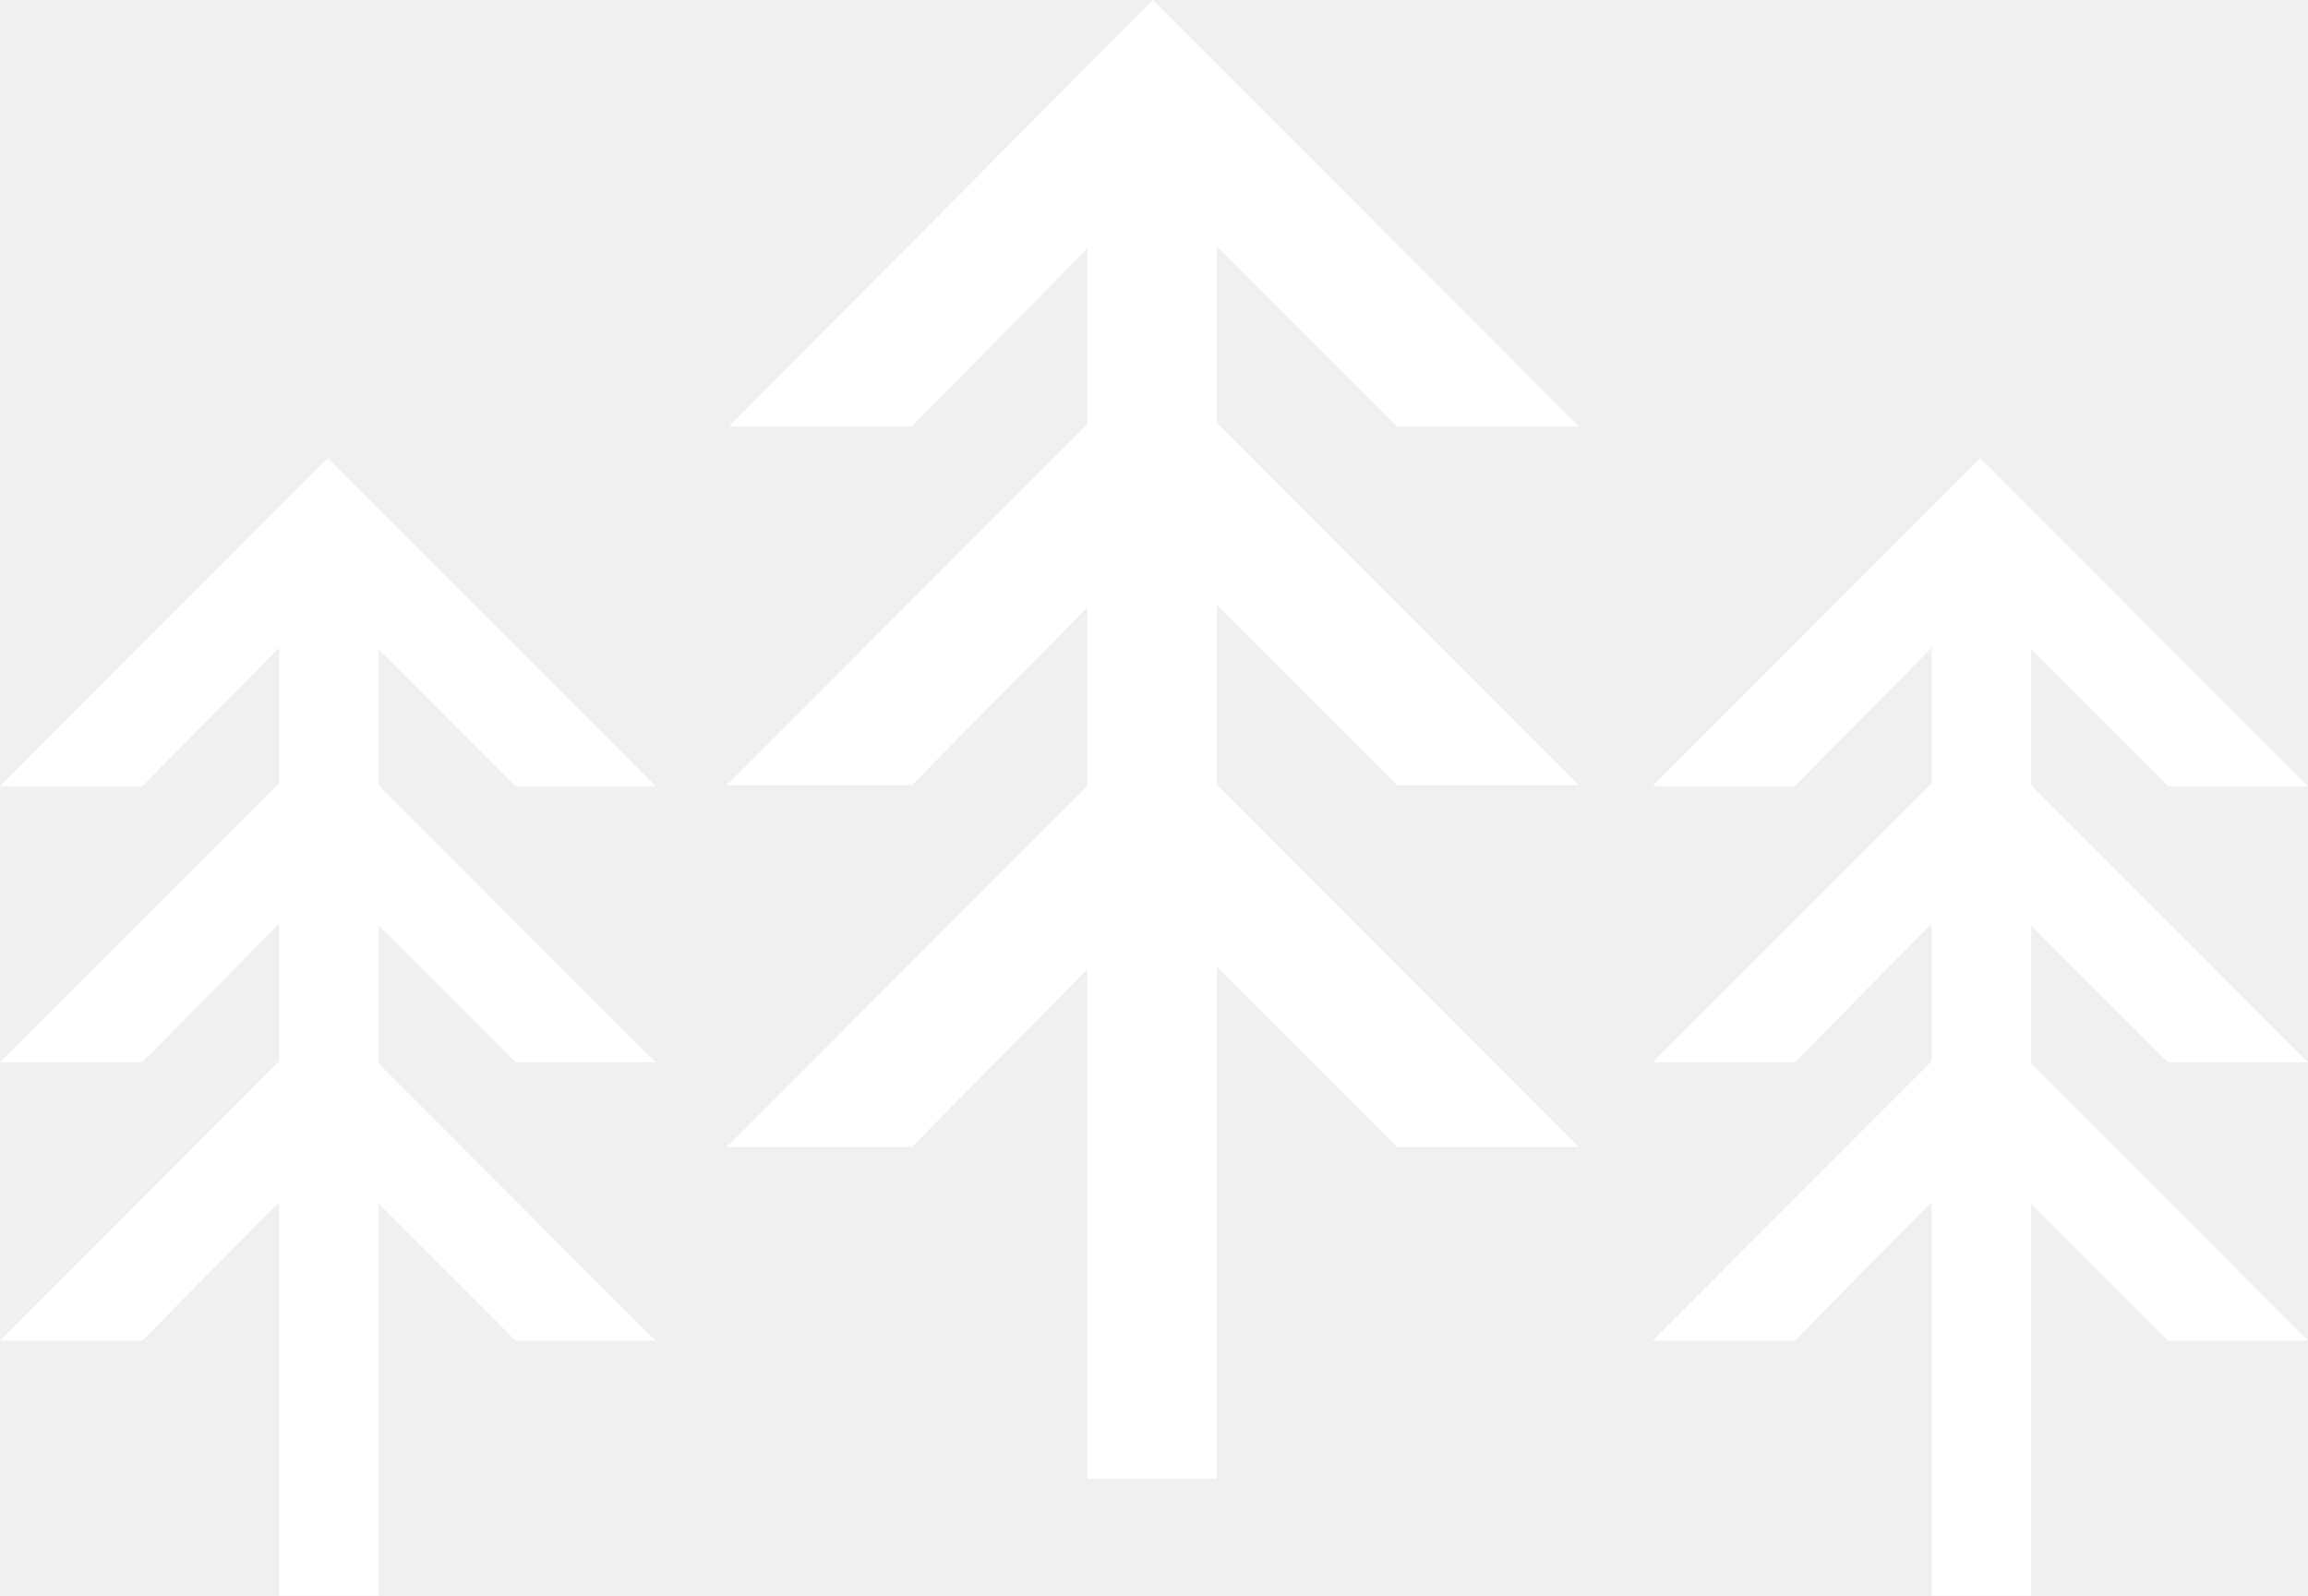
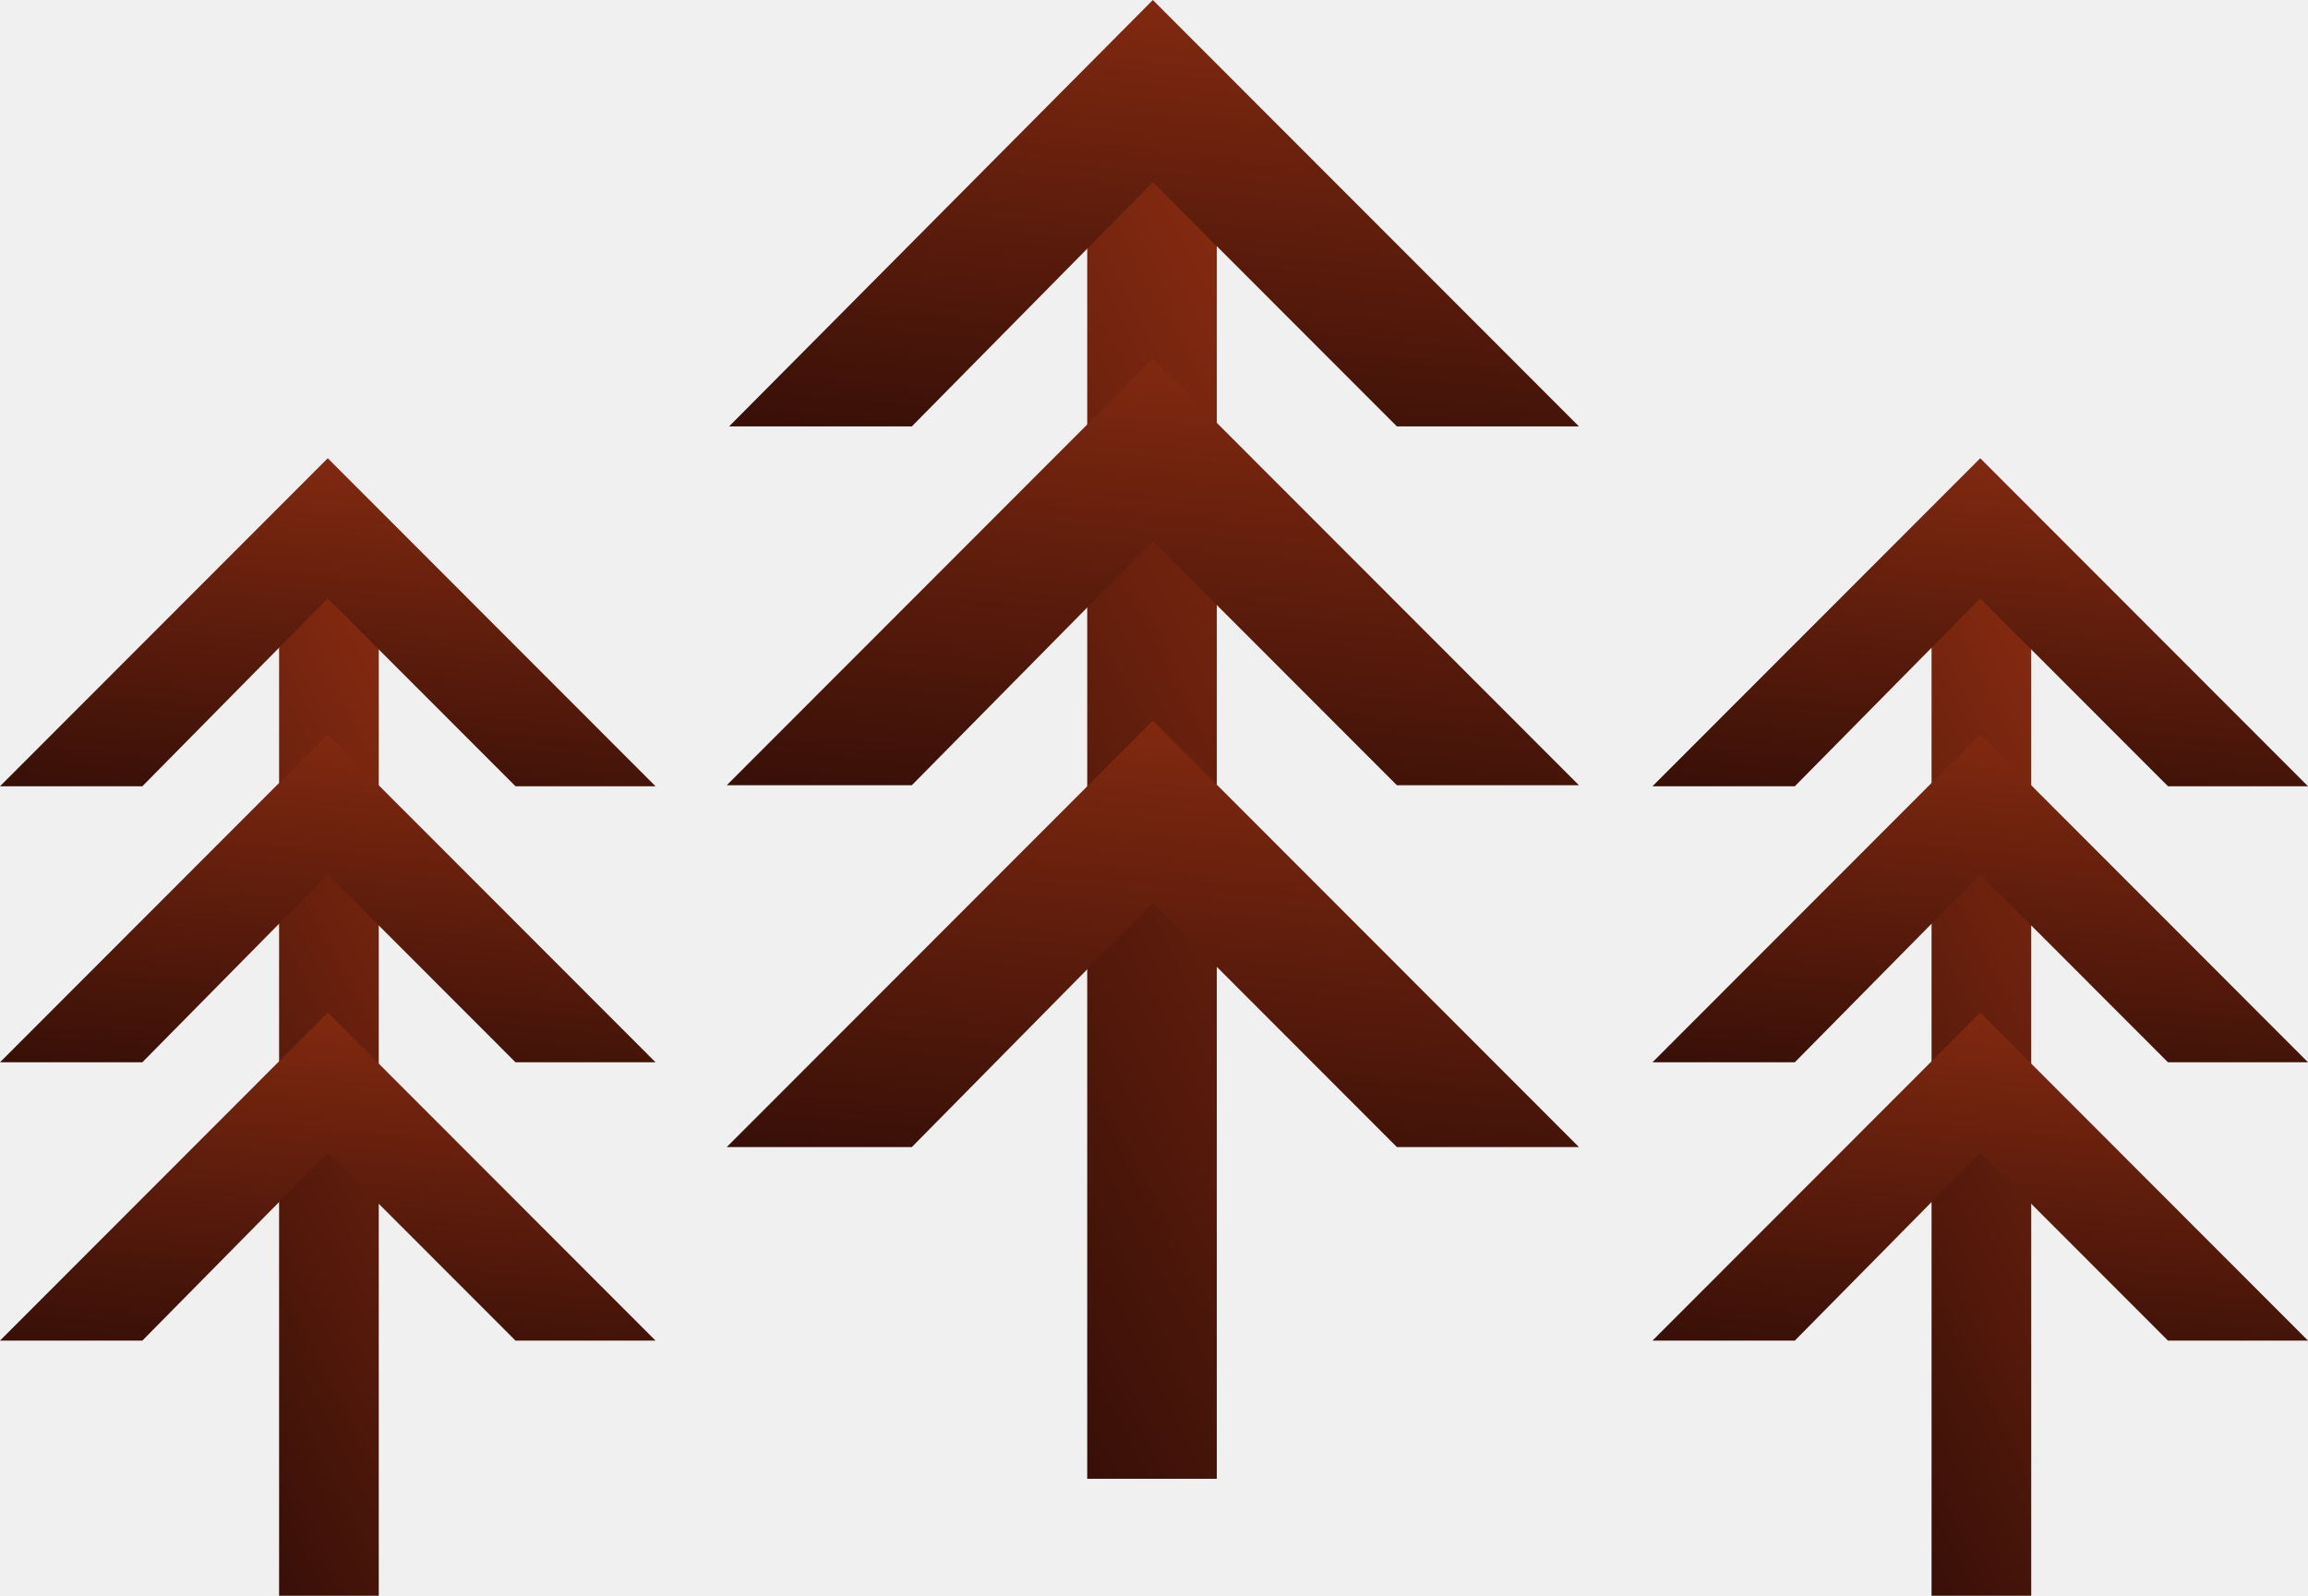
<svg xmlns="http://www.w3.org/2000/svg" width="188" height="130" viewBox="0 0 188 130" fill="none">
-   <path d="M165.455 46.859H157.337V130H165.455V46.859Z" fill="white" />
-   <path fill-rule="evenodd" clip-rule="evenodd" d="M161.302 82.492L188 109.215H176.594L161.302 93.909L146.199 109.215H134.604L161.302 82.492Z" fill="white" />
-   <path fill-rule="evenodd" clip-rule="evenodd" d="M161.302 59.817L188 86.54H176.594L161.302 71.234L146.199 86.54H134.604L161.302 59.817Z" fill="white" />
-   <path fill-rule="evenodd" clip-rule="evenodd" d="M161.302 37.331L188 64.054H176.593L161.302 48.748L146.199 64.054H134.604L161.302 37.331Z" fill="white" />
-   <path d="M99.115 12.386H88.561V120.47H99.115V12.386Z" fill="white" />
-   <path fill-rule="evenodd" clip-rule="evenodd" d="M93.906 58.709L128.613 93.448H113.785L93.906 73.551L74.272 93.448H59.198L93.906 58.709Z" fill="white" />
-   <path fill-rule="evenodd" clip-rule="evenodd" d="M93.906 29.232L128.613 63.971H113.785L93.906 44.074L74.272 63.971H59.198L93.906 29.232Z" fill="white" />
-   <path fill-rule="evenodd" clip-rule="evenodd" d="M93.906 0L128.614 34.739H113.785L93.906 14.842L74.272 34.739H59.387L93.906 0Z" fill="white" />
-   <path d="M30.852 46.859H22.734V130H30.852V46.859Z" fill="white" />
-   <path fill-rule="evenodd" clip-rule="evenodd" d="M26.698 82.492L53.396 109.215H41.99L26.698 93.909L11.595 109.215H0L26.698 82.492Z" fill="white" />
-   <path fill-rule="evenodd" clip-rule="evenodd" d="M26.698 59.817L53.396 86.54H41.99L26.698 71.234L11.595 86.54H0L26.698 59.817Z" fill="white" />
-   <path fill-rule="evenodd" clip-rule="evenodd" d="M26.698 37.331L53.396 64.054H41.99L26.698 48.748L11.595 64.054H0L26.698 37.331Z" fill="white" />
+   <path d="M165.455 46.859H157.337V130H165.455V46.859Z" fill="url(#paint0_linear_280_2)" />
+   <path fill-rule="evenodd" clip-rule="evenodd" d="M161.302 82.492L188 109.215H176.593L161.302 93.909L146.199 109.215H134.604L161.302 82.492Z" fill="url(#paint1_linear_280_2)" />
+   <path fill-rule="evenodd" clip-rule="evenodd" d="M161.302 59.817L188 86.54H176.593L161.302 71.234L146.199 86.54H134.604L161.302 59.817Z" fill="url(#paint2_linear_280_2)" />
+   <path fill-rule="evenodd" clip-rule="evenodd" d="M161.302 37.331L188 64.054H176.593L161.302 48.748L146.199 64.054H134.604L161.302 37.331Z" fill="url(#paint3_linear_280_2)" />
+   <path d="M99.115 12.386H88.561V120.47H99.115V12.386Z" fill="url(#paint4_linear_280_2)" />
+   <path fill-rule="evenodd" clip-rule="evenodd" d="M93.906 58.709L128.614 93.448H113.785L93.906 73.551L74.272 93.448H59.198L93.906 58.709Z" fill="url(#paint5_linear_280_2)" />
+   <path fill-rule="evenodd" clip-rule="evenodd" d="M93.906 29.232L128.614 63.971H113.785L93.906 44.074L74.272 63.971H59.198L93.906 29.232Z" fill="url(#paint6_linear_280_2)" />
+   <path fill-rule="evenodd" clip-rule="evenodd" d="M93.906 0L128.614 34.739H113.785L93.906 14.842L74.272 34.739H59.387L93.906 0Z" fill="url(#paint7_linear_280_2)" />
+   <path d="M30.852 46.859H22.734V130H30.852V46.859Z" fill="url(#paint8_linear_280_2)" />
+   <path fill-rule="evenodd" clip-rule="evenodd" d="M26.698 82.492L53.396 109.215H41.99L26.698 93.909L11.595 109.215H0L26.698 82.492Z" fill="url(#paint9_linear_280_2)" />
+   <path fill-rule="evenodd" clip-rule="evenodd" d="M26.698 59.817L53.396 86.54H41.99L26.698 71.234L11.595 86.54H0L26.698 59.817Z" fill="url(#paint10_linear_280_2)" />
+   <path fill-rule="evenodd" clip-rule="evenodd" d="M26.698 37.331L53.396 64.054H41.99L26.698 48.748L11.595 64.054H0L26.698 37.331Z" fill="url(#paint11_linear_280_2)" />
+   <defs>
+     <linearGradient id="paint0_linear_280_2" x1="161.18" y1="177.966" x2="241.045" y2="136.808" gradientUnits="userSpaceOnUse">
+       <stop stop-color="#170404" />
+       <stop offset="1" stop-color="#B53B16" />
+     </linearGradient>
+     <linearGradient id="paint1_linear_280_2" x1="159.882" y1="124.632" x2="165.806" y2="62.154" gradientUnits="userSpaceOnUse">
+       <stop stop-color="#170404" />
+       <stop offset="1" stop-color="#B53B16" />
+     </linearGradient>
+     <linearGradient id="paint2_linear_280_2" x1="159.882" y1="101.956" x2="165.806" y2="39.479" gradientUnits="userSpaceOnUse">
+       <stop stop-color="#170404" />
+       <stop offset="1" stop-color="#B53B16" />
+     </linearGradient>
+     <linearGradient id="paint3_linear_280_2" x1="159.882" y1="79.471" x2="165.806" y2="16.993" gradientUnits="userSpaceOnUse">
+       <stop stop-color="#170404" />
+       <stop offset="1" stop-color="#B53B16" />
+     </linearGradient>
+     <linearGradient id="paint4_linear_280_2" x1="93.557" y1="182.825" x2="197.388" y2="129.311" gradientUnits="userSpaceOnUse">
+       <stop stop-color="#170404" />
+       <stop offset="1" stop-color="#B53B16" />
+     </linearGradient>
+     <linearGradient id="paint5_linear_280_2" x1="92.06" y1="113.49" x2="99.761" y2="32.269" gradientUnits="userSpaceOnUse">
+       <stop stop-color="#170404" />
+       <stop offset="1" stop-color="#B53B16" />
+     </linearGradient>
+     <linearGradient id="paint6_linear_280_2" x1="92.06" y1="84.013" x2="99.761" y2="2.792" gradientUnits="userSpaceOnUse">
+       <stop stop-color="#170404" />
+       <stop offset="1" stop-color="#B53B16" />
+     </linearGradient>
+     <linearGradient id="paint7_linear_280_2" x1="92.159" y1="54.781" x2="99.881" y2="-26.436" gradientUnits="userSpaceOnUse">
+       <stop stop-color="#170404" />
+       <stop offset="1" stop-color="#B53B16" />
+     </linearGradient>
+     <linearGradient id="paint8_linear_280_2" x1="26.577" y1="177.966" x2="106.442" y2="136.808" gradientUnits="userSpaceOnUse">
+       <stop stop-color="#170404" />
+       <stop offset="1" stop-color="#B53B16" />
+     </linearGradient>
+     <linearGradient id="paint9_linear_280_2" x1="25.278" y1="124.632" x2="31.202" y2="62.154" gradientUnits="userSpaceOnUse">
+       <stop stop-color="#170404" />
+       <stop offset="1" stop-color="#B53B16" />
+     </linearGradient>
+     <linearGradient id="paint10_linear_280_2" x1="25.278" y1="101.956" x2="31.202" y2="39.479" gradientUnits="userSpaceOnUse">
+       <stop stop-color="#170404" />
+       <stop offset="1" stop-color="#B53B16" />
+     </linearGradient>
+     <linearGradient id="paint11_linear_280_2" x1="25.278" y1="79.471" x2="31.202" y2="16.993" gradientUnits="userSpaceOnUse">
+       <stop stop-color="#170404" />
+       <stop offset="1" stop-color="#B53B16" />
+     </linearGradient>
+   </defs>
</svg>
